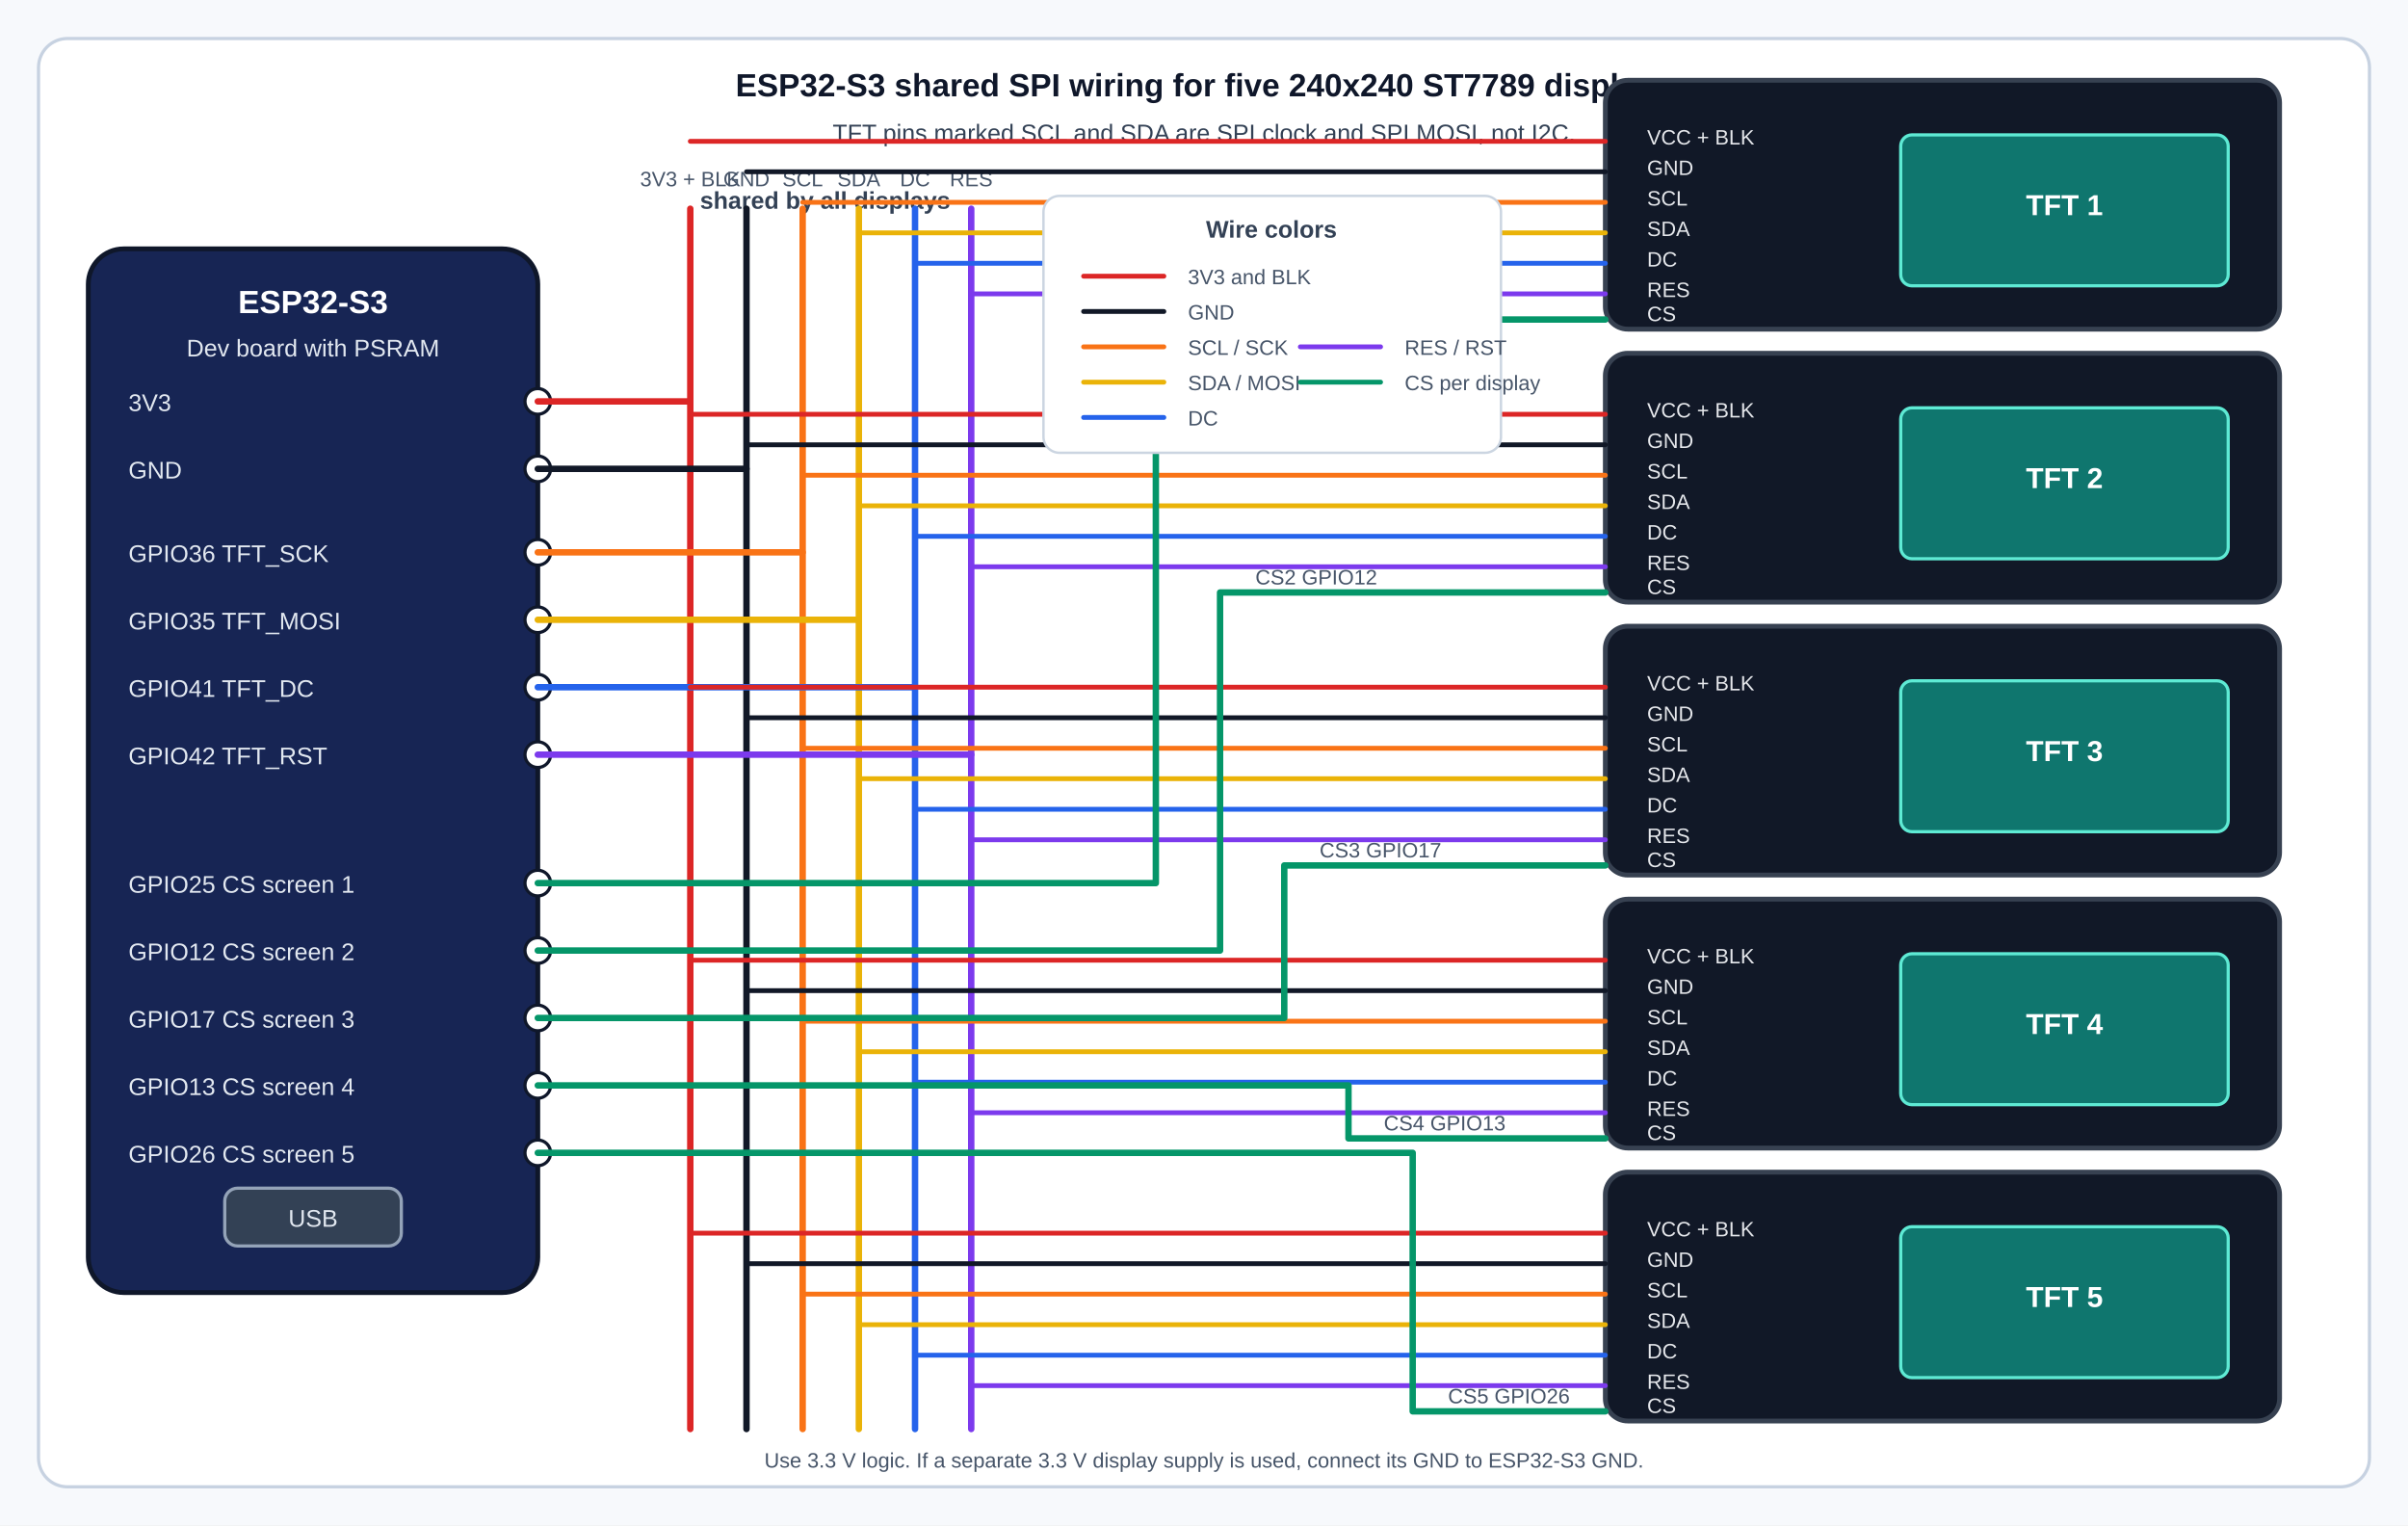
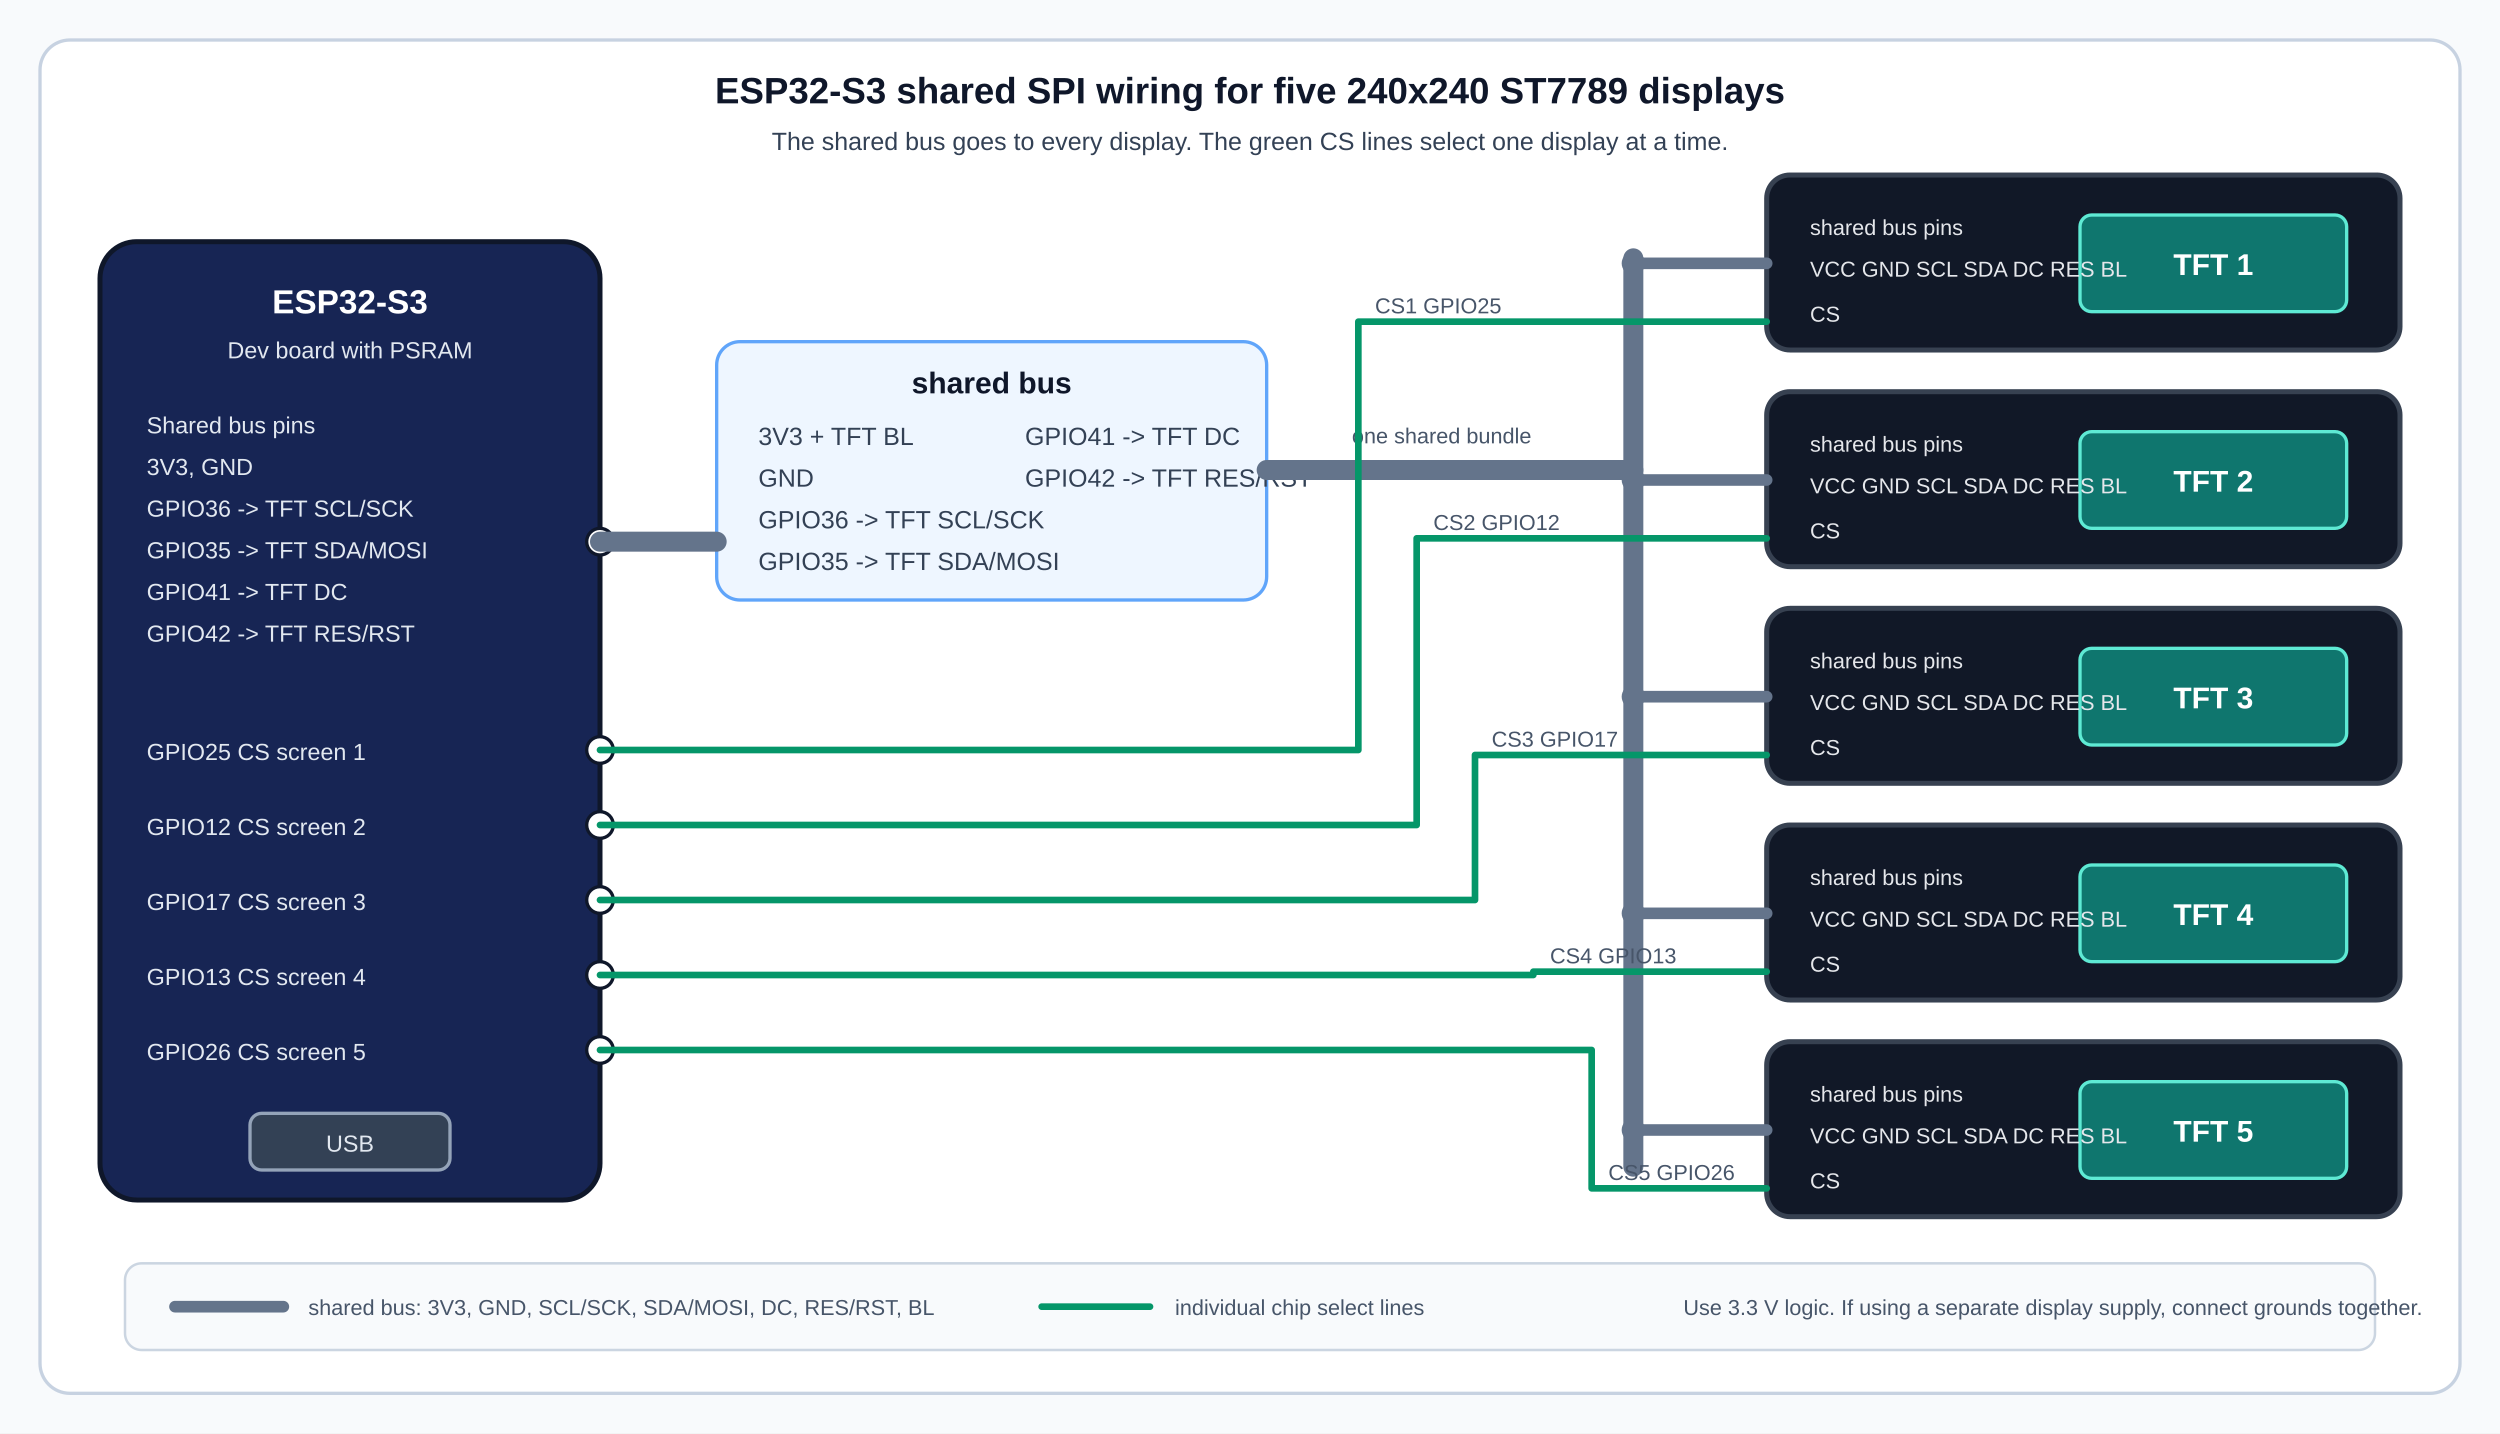
- <svg xmlns="http://www.w3.org/2000/svg" width="1500" height="950" viewBox="0 0 1500 950" role="img" aria-labelledby="title desc">
+ <svg xmlns="http://www.w3.org/2000/svg" width="1500" height="860" viewBox="0 0 1500 860" role="img" aria-labelledby="title desc">
  <defs>
    <style>
-       .bg { fill: #f7f9fc; }
+       .bg { fill: #f8fafc; }
      .card { fill: #ffffff; stroke: #c7d2e1; stroke-width: 2; }
      .board { fill: #172554; stroke: #0f172a; stroke-width: 3; }
+       .hub { fill: #eef6ff; stroke: #60a5fa; stroke-width: 2; }
      .screen { fill: #111827; stroke: #374151; stroke-width: 3; }
      .glass { fill: #0f766e; stroke: #5eead4; stroke-width: 2; }
-       .label { font-family: Arial, Helvetica, sans-serif; fill: #0f172a; font-size: 20px; }
+       .note { fill: #f8fafc; stroke: #cbd5e1; stroke-width: 1.5; }
+       .title { font-family: Arial, Helvetica, sans-serif; fill: #0f172a; font-size: 22px; font-weight: 700; }
+       .label { font-family: Arial, Helvetica, sans-serif; fill: #0f172a; font-size: 18px; font-weight: 700; }
      .small { font-family: Arial, Helvetica, sans-serif; fill: #334155; font-size: 15px; }
      .tiny { font-family: Arial, Helvetica, sans-serif; fill: #475569; font-size: 13px; }
      .white { font-family: Arial, Helvetica, sans-serif; fill: #ffffff; font-size: 20px; font-weight: 700; }
+       .pin-label { font-family: Arial, Helvetica, sans-serif; fill: #e2e8f0; font-size: 14px; }
      .screen-title { font-family: Arial, Helvetica, sans-serif; fill: #ffffff; font-size: 18px; font-weight: 700; }
      .screen-pin { font-family: Arial, Helvetica, sans-serif; fill: #e5e7eb; font-size: 13px; }
-       .pin-label { font-family: Arial, Helvetica, sans-serif; fill: #e2e8f0; font-size: 15px; }
-       .wire { fill: none; stroke-width: 4; stroke-linecap: round; stroke-linejoin: round; }
-       .wire-thin { fill: none; stroke-width: 3; stroke-linecap: round; stroke-linejoin: round; }
-       .vcc { stroke: #dc2626; }
-       .gnd { stroke: #111827; }
-       .sck { stroke: #f97316; }
-       .mosi { stroke: #eab308; }
-       .dc { stroke: #2563eb; }
-       .rst { stroke: #7c3aed; }
-       .cs { stroke: #059669; }
+       .wire { fill: none; stroke-linecap: round; stroke-linejoin: round; }
+       .bus { stroke: #64748b; stroke-width: 12; }
+       .bus-tap { stroke: #64748b; stroke-width: 7; }
+       .cs { stroke: #059669; stroke-width: 4; }
      .pin { fill: #ffffff; stroke: #0f172a; stroke-width: 2; }
-       .legend-box { fill: #ffffff; stroke: #cbd5e1; stroke-width: 1.5; }
+       .bus-dot { fill: #64748b; }
    </style>
  </defs>
-   <rect class="bg" x="0" y="0" width="1500" height="950" />
-   <rect class="card" x="24" y="24" width="1452" height="902" rx="18" />
-   <text class="label" x="750" y="60" text-anchor="middle" font-weight="700">ESP32-S3 shared SPI wiring for five 240x240 ST7789 displays</text>
-   <text class="small" x="750" y="88" text-anchor="middle">TFT pins marked SCL and SDA are SPI clock and SPI MOSI, not I2C.</text>
-   <rect class="board" x="55" y="155" width="280" height="650" rx="22" />
-   <text class="white" x="195" y="195" text-anchor="middle">ESP32-S3</text>
-   <text class="pin-label" x="195" y="222" text-anchor="middle">Dev board with PSRAM</text>
-   <rect x="140" y="740" width="110" height="36" rx="8" fill="#334155" stroke="#94a3b8" stroke-width="2" />
-   <text class="pin-label" x="195" y="764" text-anchor="middle">USB</text>
-   <g>
-     <circle class="pin" cx="335" cy="250" r="8" />
-     <text class="pin-label" x="80" y="256">3V3</text>
-     <circle class="pin" cx="335" cy="292" r="8" />
-     <text class="pin-label" x="80" y="298">GND</text>
-     <circle class="pin" cx="335" cy="344" r="8" />
-     <text class="pin-label" x="80" y="350">GPIO36  TFT_SCK</text>
-     <circle class="pin" cx="335" cy="386" r="8" />
-     <text class="pin-label" x="80" y="392">GPIO35  TFT_MOSI</text>
-     <circle class="pin" cx="335" cy="428" r="8" />
-     <text class="pin-label" x="80" y="434">GPIO41  TFT_DC</text>
-     <circle class="pin" cx="335" cy="470" r="8" />
-     <text class="pin-label" x="80" y="476">GPIO42  TFT_RST</text>
-     <circle class="pin" cx="335" cy="550" r="8" />
-     <text class="pin-label" x="80" y="556">GPIO25  CS screen 1</text>
-     <circle class="pin" cx="335" cy="592" r="8" />
-     <text class="pin-label" x="80" y="598">GPIO12  CS screen 2</text>
-     <circle class="pin" cx="335" cy="634" r="8" />
-     <text class="pin-label" x="80" y="640">GPIO17  CS screen 3</text>
-     <circle class="pin" cx="335" cy="676" r="8" />
-     <text class="pin-label" x="80" y="682">GPIO13  CS screen 4</text>
-     <circle class="pin" cx="335" cy="718" r="8" />
-     <text class="pin-label" x="80" y="724">GPIO26  CS screen 5</text>
+   <rect class="bg" x="0" y="0" width="1500" height="860" />
+   <rect class="card" x="24" y="24" width="1452" height="812" rx="18" />
+   <text class="title" x="750" y="62" text-anchor="middle">ESP32-S3 shared SPI wiring for five 240x240 ST7789 displays</text>
+   <text class="small" x="750" y="90" text-anchor="middle">The shared bus goes to every display. The green CS lines select one display at a time.</text>
+   <rect class="board" x="60" y="145" width="300" height="575" rx="22" />
+   <text class="white" x="210" y="188" text-anchor="middle">ESP32-S3</text>
+   <text class="pin-label" x="210" y="215" text-anchor="middle">Dev board with PSRAM</text>
+   <text class="pin-label" x="88" y="260">Shared bus pins</text>
+   <text class="pin-label" x="88" y="285">3V3, GND</text>
+   <text class="pin-label" x="88" y="310">GPIO36 -&gt; TFT SCL/SCK</text>
+   <text class="pin-label" x="88" y="335">GPIO35 -&gt; TFT SDA/MOSI</text>
+   <text class="pin-label" x="88" y="360">GPIO41 -&gt; TFT DC</text>
+   <text class="pin-label" x="88" y="385">GPIO42 -&gt; TFT RES/RST</text>
+   <circle class="pin" cx="360" cy="325" r="8" />
+   <text class="pin-label" x="88" y="456">GPIO25  CS screen 1</text>
+   <text class="pin-label" x="88" y="501">GPIO12  CS screen 2</text>
+   <text class="pin-label" x="88" y="546">GPIO17  CS screen 3</text>
+   <text class="pin-label" x="88" y="591">GPIO13  CS screen 4</text>
+   <text class="pin-label" x="88" y="636">GPIO26  CS screen 5</text>
+   <circle class="pin" cx="360" cy="450" r="8" />
+   <circle class="pin" cx="360" cy="495" r="8" />
+   <circle class="pin" cx="360" cy="540" r="8" />
+   <circle class="pin" cx="360" cy="585" r="8" />
+   <circle class="pin" cx="360" cy="630" r="8" />
+   <rect x="150" y="668" width="120" height="34" rx="7" fill="#334155" stroke="#94a3b8" stroke-width="2" />
+   <text class="pin-label" x="210" y="691" text-anchor="middle">USB</text>
+   <rect class="hub" x="430" y="205" width="330" height="155" rx="14" />
+   <text class="label" x="595" y="236" text-anchor="middle">shared bus</text>
+   <text class="small" x="455" y="267">3V3 + TFT BL</text>
+   <text class="small" x="455" y="292">GND</text>
+   <text class="small" x="455" y="317">GPIO36 -&gt; TFT SCL/SCK</text>
+   <text class="small" x="455" y="342">GPIO35 -&gt; TFT SDA/MOSI</text>
+   <text class="small" x="615" y="267">GPIO41 -&gt; TFT DC</text>
+   <text class="small" x="615" y="292">GPIO42 -&gt; TFT RES/RST</text>
+   <path class="wire bus" d="M360 325 H430" />
+   <path class="wire bus" d="M760 282 H980" />
+   <path class="wire bus" d="M980 155 V700" />
+   <text class="tiny" x="865" y="266" text-anchor="middle">one shared bundle</text>
+   <g transform="translate(1060 105)">
+     <rect class="screen" x="0" y="0" width="380" height="105" rx="14" />
+     <rect class="glass" x="188" y="24" width="160" height="58" rx="7" />
+     <text class="screen-title" x="268" y="60" text-anchor="middle">TFT 1</text>
+     <text class="screen-pin" x="26" y="36">shared bus pins</text>
+     <text class="screen-pin" x="26" y="61">VCC GND SCL SDA DC RES BL</text>
+     <text class="screen-pin" x="26" y="88">CS</text>
  </g>
-   <text class="small" x="514" y="130" text-anchor="middle" font-weight="700">shared by all displays</text>
-   <line class="wire vcc" x1="430" y1="130" x2="430" y2="890" />
-   <line class="wire gnd" x1="465" y1="130" x2="465" y2="890" />
-   <line class="wire sck" x1="500" y1="130" x2="500" y2="890" />
-   <line class="wire mosi" x1="535" y1="130" x2="535" y2="890" />
-   <line class="wire dc" x1="570" y1="130" x2="570" y2="890" />
-   <line class="wire rst" x1="605" y1="130" x2="605" y2="890" />
-   <text class="tiny" x="430" y="116" text-anchor="middle">3V3 + BLK</text>
-   <text class="tiny" x="465" y="116" text-anchor="middle">GND</text>
-   <text class="tiny" x="500" y="116" text-anchor="middle">SCL</text>
-   <text class="tiny" x="535" y="116" text-anchor="middle">SDA</text>
-   <text class="tiny" x="570" y="116" text-anchor="middle">DC</text>
-   <text class="tiny" x="605" y="116" text-anchor="middle">RES</text>
-   <path class="wire vcc" d="M335 250 H430" />
-   <path class="wire gnd" d="M335 292 H465" />
-   <path class="wire sck" d="M335 344 H500" />
-   <path class="wire mosi" d="M335 386 H535" />
-   <path class="wire dc" d="M335 428 H570" />
-   <path class="wire rst" d="M335 470 H605" />
-   <g id="tft1" transform="translate(1000 50)">
-     <rect class="screen" x="0" y="0" width="420" height="155" rx="14" />
-     <rect class="glass" x="184" y="34" width="204" height="94" rx="7" />
-     <text class="screen-title" x="286" y="84" text-anchor="middle">TFT 1</text>
-     <text class="screen-pin" x="26" y="40">VCC + BLK</text>
-     <text class="screen-pin" x="26" y="59">GND</text>
-     <text class="screen-pin" x="26" y="78">SCL</text>
-     <text class="screen-pin" x="26" y="97">SDA</text>
-     <text class="screen-pin" x="26" y="116">DC</text>
-     <text class="screen-pin" x="26" y="135">RES</text>
-     <text class="screen-pin" x="26" y="150">CS</text>
+   <g transform="translate(1060 235)">
+     <rect class="screen" x="0" y="0" width="380" height="105" rx="14" />
+     <rect class="glass" x="188" y="24" width="160" height="58" rx="7" />
+     <text class="screen-title" x="268" y="60" text-anchor="middle">TFT 2</text>
+     <text class="screen-pin" x="26" y="36">shared bus pins</text>
+     <text class="screen-pin" x="26" y="61">VCC GND SCL SDA DC RES BL</text>
+     <text class="screen-pin" x="26" y="88">CS</text>
  </g>
-   <g id="tft2" transform="translate(1000 220)">
-     <rect class="screen" x="0" y="0" width="420" height="155" rx="14" />
-     <rect class="glass" x="184" y="34" width="204" height="94" rx="7" />
-     <text class="screen-title" x="286" y="84" text-anchor="middle">TFT 2</text>
-     <text class="screen-pin" x="26" y="40">VCC + BLK</text>
-     <text class="screen-pin" x="26" y="59">GND</text>
-     <text class="screen-pin" x="26" y="78">SCL</text>
-     <text class="screen-pin" x="26" y="97">SDA</text>
-     <text class="screen-pin" x="26" y="116">DC</text>
-     <text class="screen-pin" x="26" y="135">RES</text>
-     <text class="screen-pin" x="26" y="150">CS</text>
+   <g transform="translate(1060 365)">
+     <rect class="screen" x="0" y="0" width="380" height="105" rx="14" />
+     <rect class="glass" x="188" y="24" width="160" height="58" rx="7" />
+     <text class="screen-title" x="268" y="60" text-anchor="middle">TFT 3</text>
+     <text class="screen-pin" x="26" y="36">shared bus pins</text>
+     <text class="screen-pin" x="26" y="61">VCC GND SCL SDA DC RES BL</text>
+     <text class="screen-pin" x="26" y="88">CS</text>
  </g>
-   <g id="tft3" transform="translate(1000 390)">
-     <rect class="screen" x="0" y="0" width="420" height="155" rx="14" />
-     <rect class="glass" x="184" y="34" width="204" height="94" rx="7" />
-     <text class="screen-title" x="286" y="84" text-anchor="middle">TFT 3</text>
-     <text class="screen-pin" x="26" y="40">VCC + BLK</text>
-     <text class="screen-pin" x="26" y="59">GND</text>
-     <text class="screen-pin" x="26" y="78">SCL</text>
-     <text class="screen-pin" x="26" y="97">SDA</text>
-     <text class="screen-pin" x="26" y="116">DC</text>
-     <text class="screen-pin" x="26" y="135">RES</text>
-     <text class="screen-pin" x="26" y="150">CS</text>
+   <g transform="translate(1060 495)">
+     <rect class="screen" x="0" y="0" width="380" height="105" rx="14" />
+     <rect class="glass" x="188" y="24" width="160" height="58" rx="7" />
+     <text class="screen-title" x="268" y="60" text-anchor="middle">TFT 4</text>
+     <text class="screen-pin" x="26" y="36">shared bus pins</text>
+     <text class="screen-pin" x="26" y="61">VCC GND SCL SDA DC RES BL</text>
+     <text class="screen-pin" x="26" y="88">CS</text>
  </g>
-   <g id="tft4" transform="translate(1000 560)">
-     <rect class="screen" x="0" y="0" width="420" height="155" rx="14" />
-     <rect class="glass" x="184" y="34" width="204" height="94" rx="7" />
-     <text class="screen-title" x="286" y="84" text-anchor="middle">TFT 4</text>
-     <text class="screen-pin" x="26" y="40">VCC + BLK</text>
-     <text class="screen-pin" x="26" y="59">GND</text>
-     <text class="screen-pin" x="26" y="78">SCL</text>
-     <text class="screen-pin" x="26" y="97">SDA</text>
-     <text class="screen-pin" x="26" y="116">DC</text>
-     <text class="screen-pin" x="26" y="135">RES</text>
-     <text class="screen-pin" x="26" y="150">CS</text>
+   <g transform="translate(1060 625)">
+     <rect class="screen" x="0" y="0" width="380" height="105" rx="14" />
+     <rect class="glass" x="188" y="24" width="160" height="58" rx="7" />
+     <text class="screen-title" x="268" y="60" text-anchor="middle">TFT 5</text>
+     <text class="screen-pin" x="26" y="36">shared bus pins</text>
+     <text class="screen-pin" x="26" y="61">VCC GND SCL SDA DC RES BL</text>
+     <text class="screen-pin" x="26" y="88">CS</text>
  </g>
-   <g id="tft5" transform="translate(1000 730)">
-     <rect class="screen" x="0" y="0" width="420" height="155" rx="14" />
-     <rect class="glass" x="184" y="34" width="204" height="94" rx="7" />
-     <text class="screen-title" x="286" y="84" text-anchor="middle">TFT 5</text>
-     <text class="screen-pin" x="26" y="40">VCC + BLK</text>
-     <text class="screen-pin" x="26" y="59">GND</text>
-     <text class="screen-pin" x="26" y="78">SCL</text>
-     <text class="screen-pin" x="26" y="97">SDA</text>
-     <text class="screen-pin" x="26" y="116">DC</text>
-     <text class="screen-pin" x="26" y="135">RES</text>
-     <text class="screen-pin" x="26" y="150">CS</text>
-   </g>
-   <g>
-     <path class="wire-thin vcc" d="M430 88 H1000" />
-     <path class="wire-thin gnd" d="M465 107 H1000" />
-     <path class="wire-thin sck" d="M500 126 H1000" />
-     <path class="wire-thin mosi" d="M535 145 H1000" />
-     <path class="wire-thin dc" d="M570 164 H1000" />
-     <path class="wire-thin rst" d="M605 183 H1000" />
-     <path class="wire-thin vcc" d="M430 258 H1000" />
-     <path class="wire-thin gnd" d="M465 277 H1000" />
-     <path class="wire-thin sck" d="M500 296 H1000" />
-     <path class="wire-thin mosi" d="M535 315 H1000" />
-     <path class="wire-thin dc" d="M570 334 H1000" />
-     <path class="wire-thin rst" d="M605 353 H1000" />
-     <path class="wire-thin vcc" d="M430 428 H1000" />
-     <path class="wire-thin gnd" d="M465 447 H1000" />
-     <path class="wire-thin sck" d="M500 466 H1000" />
-     <path class="wire-thin mosi" d="M535 485 H1000" />
-     <path class="wire-thin dc" d="M570 504 H1000" />
-     <path class="wire-thin rst" d="M605 523 H1000" />
-     <path class="wire-thin vcc" d="M430 598 H1000" />
-     <path class="wire-thin gnd" d="M465 617 H1000" />
-     <path class="wire-thin sck" d="M500 636 H1000" />
-     <path class="wire-thin mosi" d="M535 655 H1000" />
-     <path class="wire-thin dc" d="M570 674 H1000" />
-     <path class="wire-thin rst" d="M605 693 H1000" />
-     <path class="wire-thin vcc" d="M430 768 H1000" />
-     <path class="wire-thin gnd" d="M465 787 H1000" />
-     <path class="wire-thin sck" d="M500 806 H1000" />
-     <path class="wire-thin mosi" d="M535 825 H1000" />
-     <path class="wire-thin dc" d="M570 844 H1000" />
-     <path class="wire-thin rst" d="M605 863 H1000" />
-   </g>
-   <path class="wire cs" d="M335 550 H720 V199 H1000" />
-   <path class="wire cs" d="M335 592 H760 V369 H1000" />
-   <path class="wire cs" d="M335 634 H800 V539 H1000" />
-   <path class="wire cs" d="M335 676 H840 V709 H1000" />
-   <path class="wire cs" d="M335 718 H880 V879 H1000" />
-   <text class="tiny" x="742" y="194">CS1 GPIO25</text>
-   <text class="tiny" x="782" y="364">CS2 GPIO12</text>
-   <text class="tiny" x="822" y="534">CS3 GPIO17</text>
-   <text class="tiny" x="862" y="704">CS4 GPIO13</text>
-   <text class="tiny" x="902" y="874">CS5 GPIO26</text>
-   <rect class="legend-box" x="650" y="122" width="285" height="160" rx="10" />
-   <text class="small" x="792" y="148" text-anchor="middle" font-weight="700">Wire colors</text>
-   <line class="wire-thin vcc" x1="675" y1="172" x2="725" y2="172" />
-   <text class="tiny" x="740" y="177">3V3 and BLK</text>
-   <line class="wire-thin gnd" x1="675" y1="194" x2="725" y2="194" />
-   <text class="tiny" x="740" y="199">GND</text>
-   <line class="wire-thin sck" x1="675" y1="216" x2="725" y2="216" />
-   <text class="tiny" x="740" y="221">SCL / SCK</text>
-   <line class="wire-thin mosi" x1="675" y1="238" x2="725" y2="238" />
-   <text class="tiny" x="740" y="243">SDA / MOSI</text>
-   <line class="wire-thin dc" x1="675" y1="260" x2="725" y2="260" />
-   <text class="tiny" x="740" y="265">DC</text>
-   <line class="wire-thin rst" x1="810" y1="216" x2="860" y2="216" />
-   <text class="tiny" x="875" y="221">RES / RST</text>
-   <line class="wire-thin cs" x1="810" y1="238" x2="860" y2="238" />
-   <text class="tiny" x="875" y="243">CS per display</text>
-   <text class="tiny" x="750" y="914" text-anchor="middle">Use 3.3 V logic. If a separate 3.3 V display supply is used, connect its GND to ESP32-S3 GND.</text>
+   <circle class="bus-dot" cx="980" cy="158" r="7" />
+   <circle class="bus-dot" cx="980" cy="288" r="7" />
+   <circle class="bus-dot" cx="980" cy="418" r="7" />
+   <circle class="bus-dot" cx="980" cy="548" r="7" />
+   <circle class="bus-dot" cx="980" cy="678" r="7" />
+   <path class="wire bus-tap" d="M980 158 H1060" />
+   <path class="wire bus-tap" d="M980 288 H1060" />
+   <path class="wire bus-tap" d="M980 418 H1060" />
+   <path class="wire bus-tap" d="M980 548 H1060" />
+   <path class="wire bus-tap" d="M980 678 H1060" />
+   <path class="wire cs" d="M360 450 H815 V193 H1060" />
+   <path class="wire cs" d="M360 495 H850 V323 H1060" />
+   <path class="wire cs" d="M360 540 H885 V453 H1060" />
+   <path class="wire cs" d="M360 585 H920 V583 H1060" />
+   <path class="wire cs" d="M360 630 H955 V713 H1060" />
+   <text class="tiny" x="825" y="188">CS1 GPIO25</text>
+   <text class="tiny" x="860" y="318">CS2 GPIO12</text>
+   <text class="tiny" x="895" y="448">CS3 GPIO17</text>
+   <text class="tiny" x="930" y="578">CS4 GPIO13</text>
+   <text class="tiny" x="965" y="708">CS5 GPIO26</text>
+   <rect class="note" x="75" y="758" width="1350" height="52" rx="10" />
+   <line class="wire bus-tap" x1="105" y1="784" x2="170" y2="784" />
+   <text class="tiny" x="185" y="789">shared bus: 3V3, GND, SCL/SCK, SDA/MOSI, DC, RES/RST, BL</text>
+   <line class="wire cs" x1="625" y1="784" x2="690" y2="784" />
+   <text class="tiny" x="705" y="789">individual chip select lines</text>
+   <text class="tiny" x="1010" y="789">Use 3.3 V logic. If using a separate display supply, connect grounds together.</text>
</svg>
